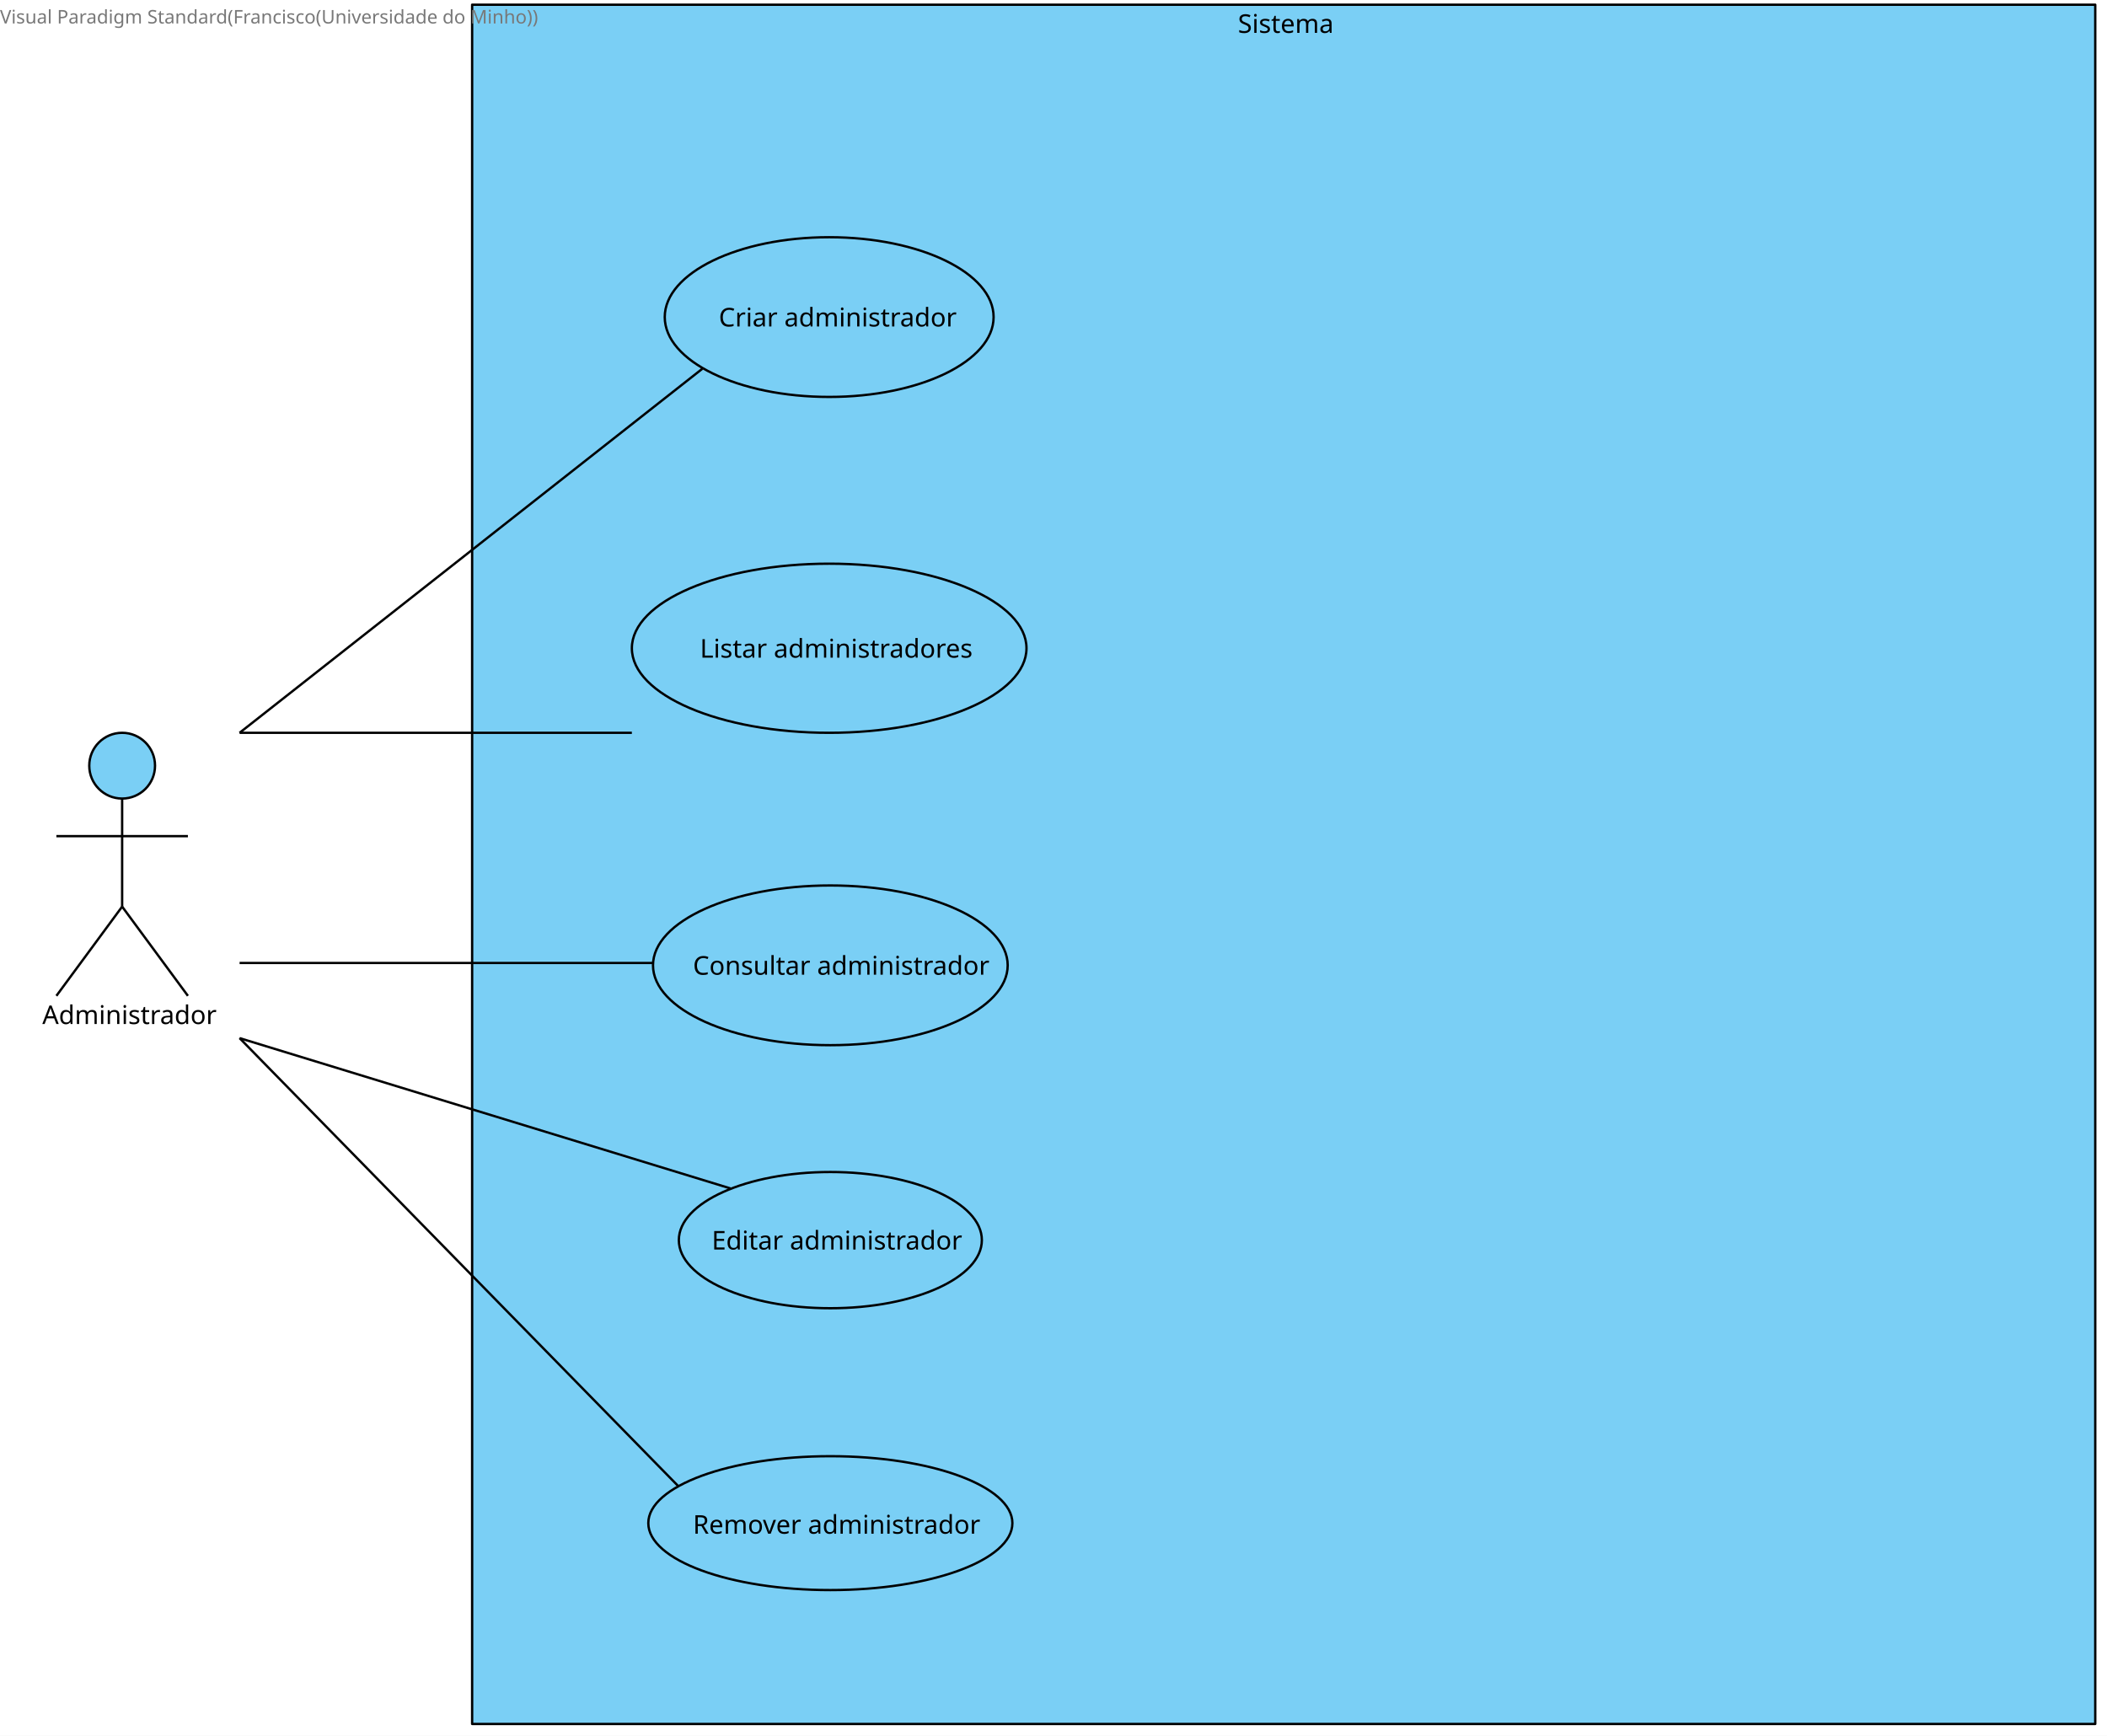
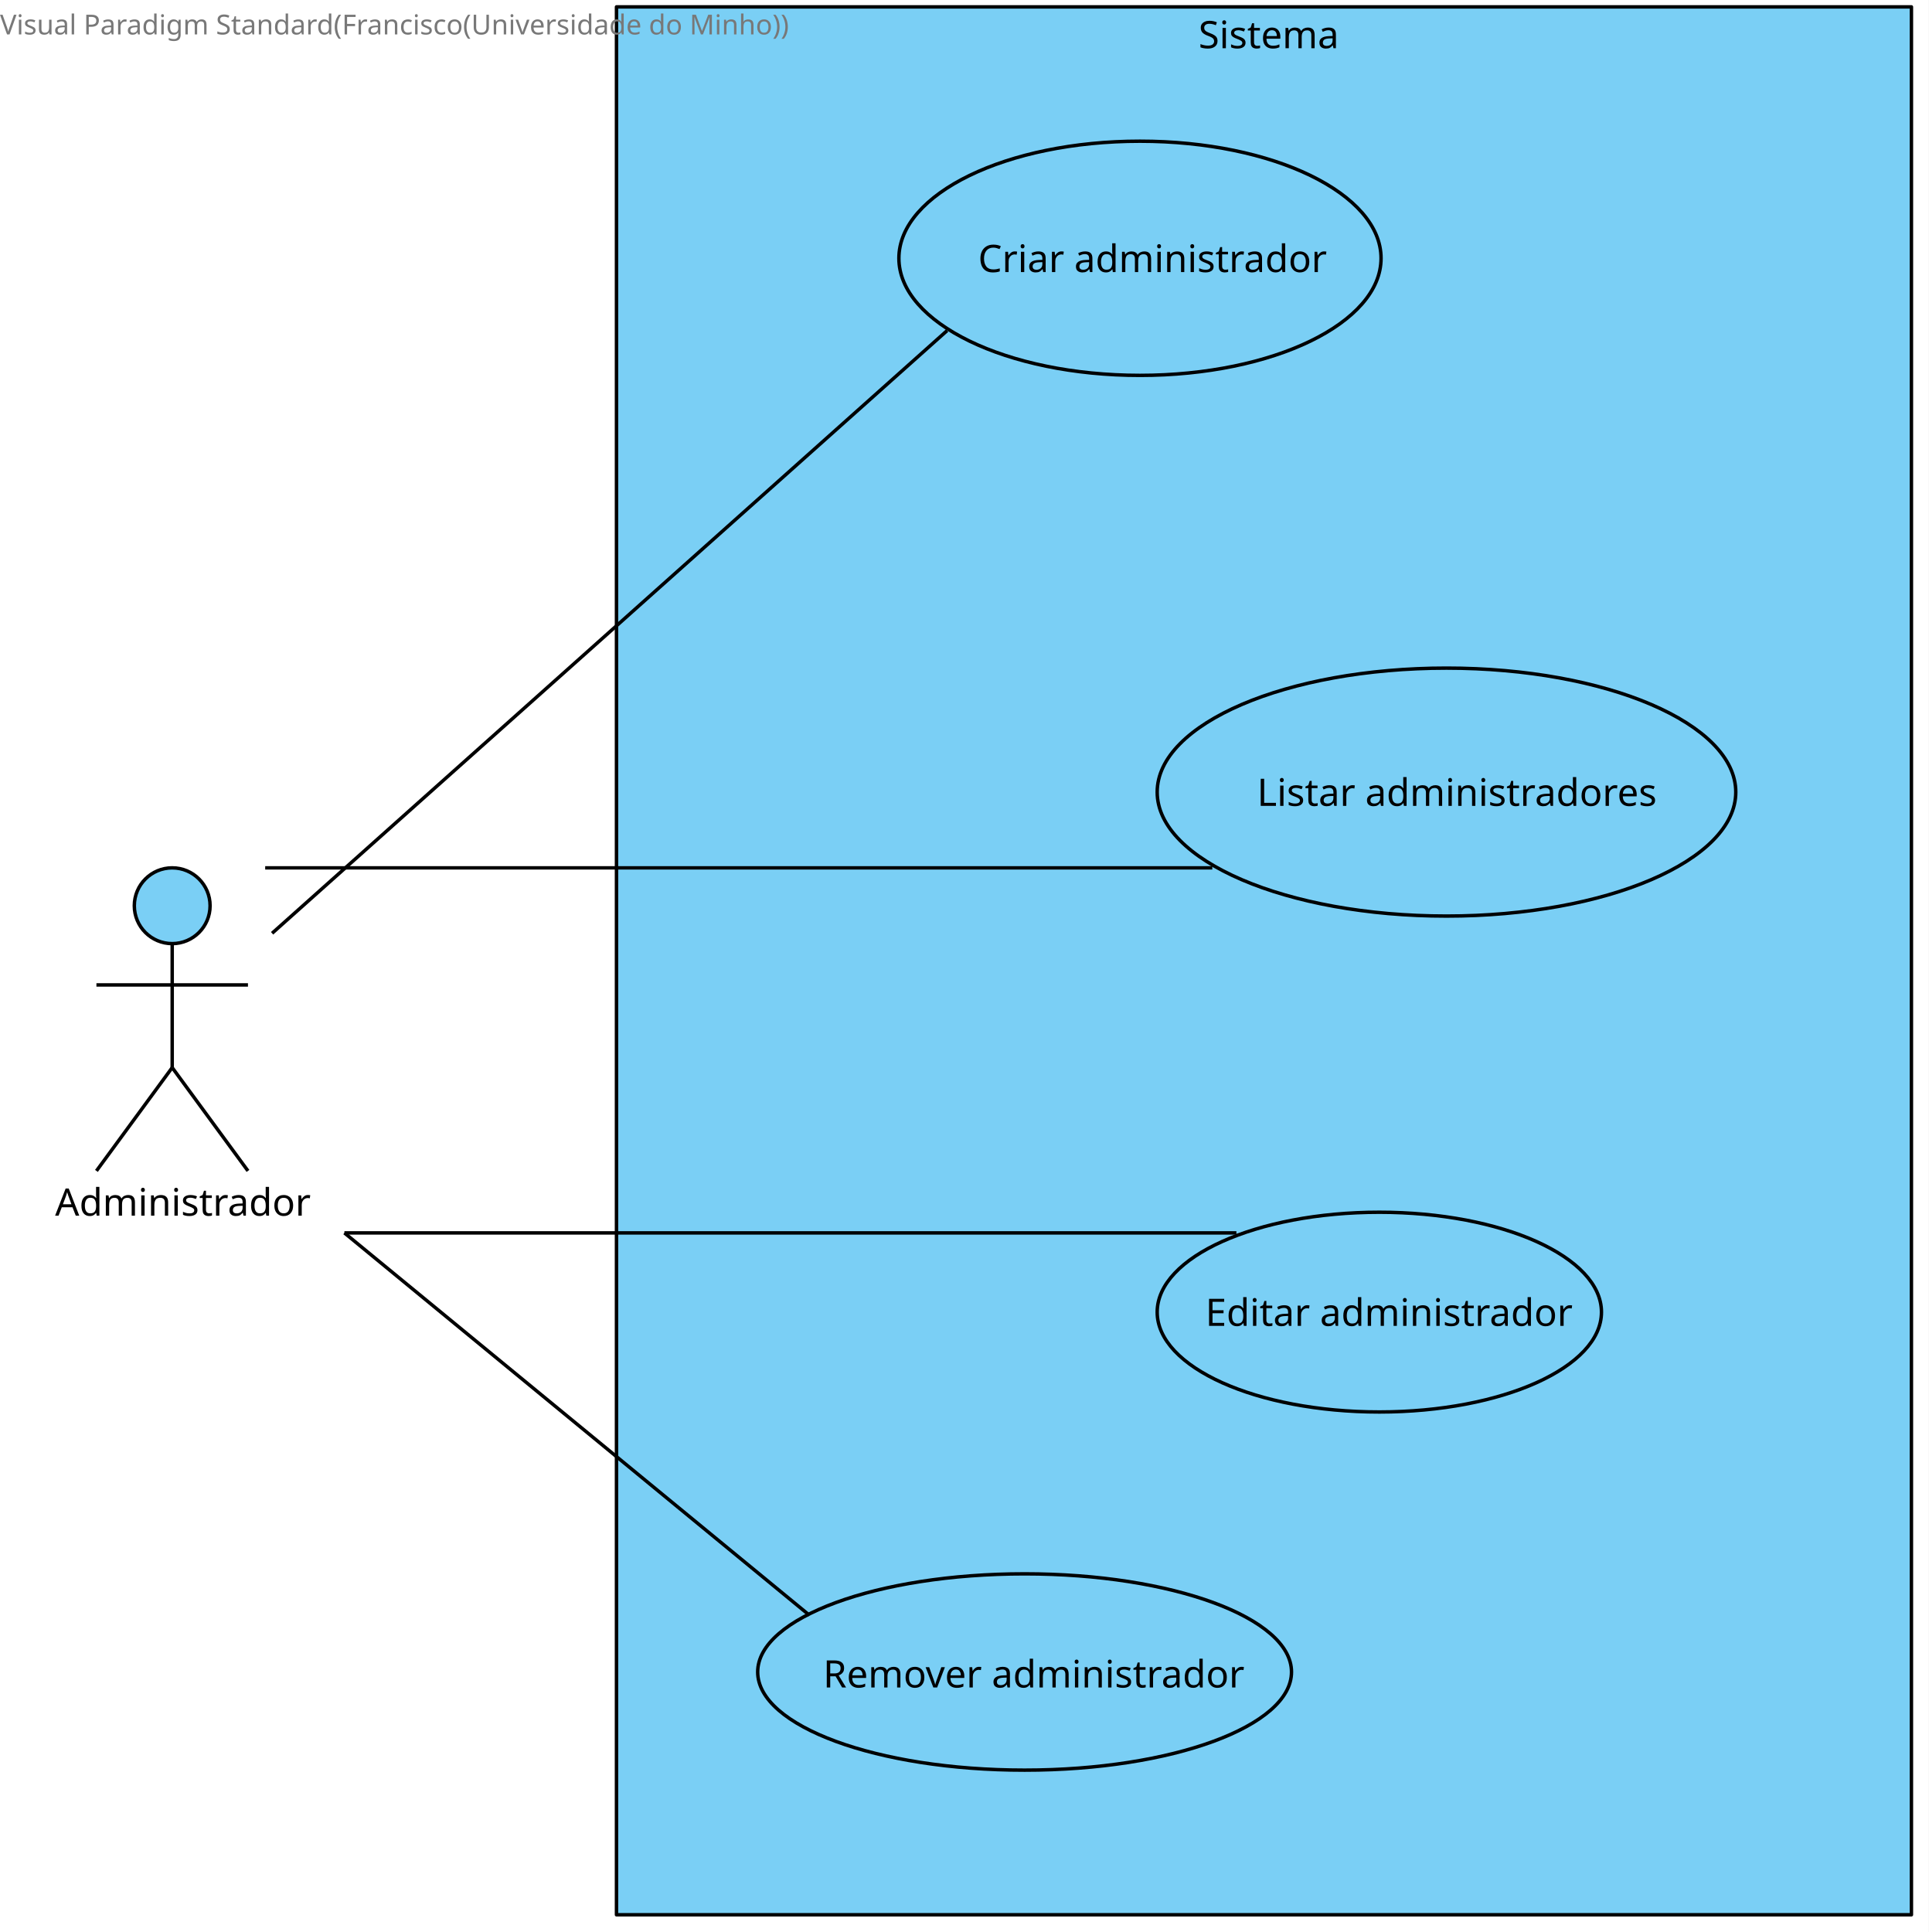
- <svg xmlns="http://www.w3.org/2000/svg" fill-opacity="0" color-rendering="auto" color-interpolation="auto" text-rendering="auto" stroke="rgb(0,0,0)" stroke-linecap="square" width="897" stroke-miterlimit="10" shape-rendering="auto" stroke-opacity="0" fill="rgb(0,0,0)" stroke-dasharray="none" font-weight="normal" stroke-width="1" height="739" font-family="'Dialog'" font-style="normal" stroke-linejoin="miter" font-size="12px" stroke-dashoffset="0" image-rendering="auto">
+ <svg xmlns="http://www.w3.org/2000/svg" fill-opacity="0" color-rendering="auto" color-interpolation="auto" text-rendering="auto" stroke="rgb(0,0,0)" stroke-linecap="square" width="560" stroke-miterlimit="10" shape-rendering="auto" stroke-opacity="0" fill="rgb(0,0,0)" stroke-dasharray="none" font-weight="normal" stroke-width="1" height="561" font-family="'Dialog'" font-style="normal" stroke-linejoin="miter" font-size="12px" stroke-dashoffset="0" image-rendering="auto">
  <defs id="genericDefs" />
  <g>
    <defs id="defs1">
      <clipPath clipPathUnits="userSpaceOnUse" id="clipPath1">
-         <path d="M-7 -7 L703 -7 L703 744 L-7 744 L-7 -7 Z" />
+         <path d="M-7 -7 L388 -7 L388 566 L-7 566 L-7 -7 Z" />
      </clipPath>
      <clipPath clipPathUnits="userSpaceOnUse" id="clipPath2">
-         <path d="M0 0 L0 733 L692 733 L692 0 Z" />
+         <path d="M0 0 L0 556 L378 556 L378 0 Z" />
      </clipPath>
      <clipPath clipPathUnits="userSpaceOnUse" id="clipPath3">
-         <path d="M-7 -7 L111 -7 L111 123 L-7 123 L-7 -7 Z" />
+         <path d="M-7 -7 L67 -7 L67 99 L-7 99 L-7 -7 Z" />
      </clipPath>
      <clipPath clipPathUnits="userSpaceOnUse" id="clipPath4">
        <path d="M-7 -7 L151 -7 L151 79 L-7 79 L-7 -7 Z" />
      </clipPath>
      <clipPath clipPathUnits="userSpaceOnUse" id="clipPath5">
        <path d="M0 0 L0 68 L140 68 L140 0 Z" />
      </clipPath>
      <clipPath clipPathUnits="userSpaceOnUse" id="clipPath6">
        <path d="M-7 -7 L179 -7 L179 83 L-7 83 L-7 -7 Z" />
      </clipPath>
      <clipPath clipPathUnits="userSpaceOnUse" id="clipPath7">
        <path d="M0 0 L0 72 L168 72 L168 0 Z" />
      </clipPath>
      <clipPath clipPathUnits="userSpaceOnUse" id="clipPath8">
-         <path d="M-7 -7 L162 -7 L162 79 L-7 79 L-7 -7 Z" />
+         <path d="M-7 -7 L140 -7 L140 69 L-7 69 L-7 -7 Z" />
      </clipPath>
      <clipPath clipPathUnits="userSpaceOnUse" id="clipPath9">
-         <path d="M0 0 L0 68 L151 68 L151 0 Z" />
+         <path d="M0 0 L0 58 L129 58 L129 0 Z" />
      </clipPath>
      <clipPath clipPathUnits="userSpaceOnUse" id="clipPath10">
-         <path d="M-7 -7 L140 -7 L140 69 L-7 69 L-7 -7 Z" />
+         <path d="M-7 -7 L166 -7 L166 68 L-7 68 L-7 -7 Z" />
      </clipPath>
      <clipPath clipPathUnits="userSpaceOnUse" id="clipPath11">
-         <path d="M0 0 L0 58 L129 58 L129 0 Z" />
+         <path d="M0 0 L0 57 L155 57 L155 0 Z" />
      </clipPath>
      <clipPath clipPathUnits="userSpaceOnUse" id="clipPath12">
-         <path d="M-7 -7 L166 -7 L166 68 L-7 68 L-7 -7 Z" />
+         <path d="M-96 -16 L192 -16 L192 32 L-96 32 L-96 -16 Z" />
      </clipPath>
      <clipPath clipPathUnits="userSpaceOnUse" id="clipPath13">
-         <path d="M0 0 L0 57 L155 57 L155 0 Z" />
+         <path d="M0 0 L310 0 L310 289 L0 289 L0 0 Z" />
      </clipPath>
      <clipPath clipPathUnits="userSpaceOnUse" id="clipPath14">
-         <path d="M-95 -16 L190 -16 L190 32 L-95 32 L-95 -16 Z" />
+         <path d="M0 0 L0 289 L310 289 L310 0 Z" />
      </clipPath>
      <clipPath clipPathUnits="userSpaceOnUse" id="clipPath15">
-         <path d="M0 0 L301 0 L301 259 L0 259 L0 0 Z" />
+         <path d="M0 0 L390 0 L390 115 L0 115 L0 0 Z" />
      </clipPath>
      <clipPath clipPathUnits="userSpaceOnUse" id="clipPath16">
-         <path d="M0 0 L0 259 L301 259 L301 0 Z" />
+         <path d="M0 0 L0 115 L390 115 L390 0 Z" />
      </clipPath>
      <clipPath clipPathUnits="userSpaceOnUse" id="clipPath17">
-         <path d="M0 0 L271 0 L271 104 L0 104 L0 0 Z" />
+         <path d="M0 0 L374 0 L374 115 L0 115 L0 0 Z" />
      </clipPath>
      <clipPath clipPathUnits="userSpaceOnUse" id="clipPath18">
-         <path d="M0 0 L0 104 L271 104 L271 0 Z" />
+         <path d="M0 0 L0 38 L53 38 L53 54 L0 54 L0 115 L374 115 L374 0 Z" />
      </clipPath>
      <clipPath clipPathUnits="userSpaceOnUse" id="clipPath19">
-         <path d="M0 0 L280 0 L280 104 L0 104 L0 0 Z" />
+         <path d="M0 0 L249 0 L249 226 L0 226 L0 0 Z" />
      </clipPath>
      <clipPath clipPathUnits="userSpaceOnUse" id="clipPath20">
-         <path d="M0 0 L0 64 L48 64 L48 80 L0 80 L0 104 L280 104 L280 0 Z" />
-       </clipPath>
-       <clipPath clipPathUnits="userSpaceOnUse" id="clipPath21">
-         <path d="M0 0 L313 0 L313 168 L0 168 L0 0 Z" />
-       </clipPath>
-       <clipPath clipPathUnits="userSpaceOnUse" id="clipPath22">
-         <path d="M0 0 L0 32 L48 32 L48 48 L0 48 L0 168 L313 168 L313 0 Z" />
-       </clipPath>
-       <clipPath clipPathUnits="userSpaceOnUse" id="clipPath23">
-         <path d="M0 0 L291 0 L291 295 L0 295 L0 0 Z" />
-       </clipPath>
-       <clipPath clipPathUnits="userSpaceOnUse" id="clipPath24">
-         <path d="M0 0 L0 32 L48 32 L48 48 L0 48 L0 295 L291 295 L291 0 Z" />
+         <path d="M0 0 L0 38 L53 38 L53 54 L0 54 L0 226 L249 226 L249 0 Z" />
      </clipPath>
    </defs>
    <g fill="white" text-rendering="geometricPrecision" fill-opacity="1" stroke-opacity="1" stroke="white">
-       <rect x="0" width="897" height="739" y="0" stroke="none" />
+       <rect x="0" width="560" height="561" y="0" stroke="none" />
    </g>
-     <g font-size="11px" transform="translate(201,2)" fill-opacity="1" fill="rgb(122,207,245)" text-rendering="geometricPrecision" image-rendering="optimizeQuality" font-family="sans-serif" stroke="rgb(122,207,245)" stroke-opacity="1">
-       <rect x="0" width="691" height="732" y="0" clip-path="url(#clipPath1)" stroke="none" />
+     <g font-size="11px" transform="translate(179,2)" fill-opacity="1" fill="rgb(122,207,245)" text-rendering="geometricPrecision" image-rendering="optimizeQuality" font-family="sans-serif" stroke="rgb(122,207,245)" stroke-opacity="1">
+       <rect x="0" width="376" height="554" y="0" clip-path="url(#clipPath1)" stroke="none" />
    </g>
-     <g stroke-linecap="butt" font-size="11px" transform="translate(201,2)" fill-opacity="1" fill="black" text-rendering="geometricPrecision" image-rendering="optimizeQuality" font-family="sans-serif" stroke-linejoin="round" stroke="black" stroke-opacity="1" stroke-miterlimit="0">
-       <rect fill="none" x="0" width="691" height="732" y="0" clip-path="url(#clipPath1)" />
+     <g stroke-linecap="butt" font-size="11px" transform="translate(179,2)" fill-opacity="1" fill="black" text-rendering="geometricPrecision" image-rendering="optimizeQuality" font-family="sans-serif" stroke-linejoin="round" stroke="black" stroke-opacity="1" stroke-miterlimit="0">
+       <rect fill="none" x="0" width="376" height="554" y="0" clip-path="url(#clipPath1)" />
    </g>
-     <g font-size="11px" transform="translate(201,2)" fill-opacity="1" fill="black" text-rendering="geometricPrecision" image-rendering="optimizeQuality" font-family="sans-serif" stroke="black" stroke-opacity="1">
-       <text x="326" xml:space="preserve" y="12" clip-path="url(#clipPath2)" stroke="none">Sistema</text>
+     <g font-size="11px" transform="translate(179,2)" fill-opacity="1" fill="black" text-rendering="geometricPrecision" image-rendering="optimizeQuality" font-family="sans-serif" stroke="black" stroke-opacity="1">
+       <text x="169" xml:space="preserve" y="12" clip-path="url(#clipPath2)" stroke="none">Sistema</text>
    </g>
-     <g font-size="11px" transform="translate(2,312)" fill-opacity="1" fill="rgb(122,207,245)" text-rendering="geometricPrecision" image-rendering="optimizeQuality" font-family="sans-serif" stroke="rgb(122,207,245)" stroke-opacity="1">
-       <circle r="14" clip-path="url(#clipPath3)" cx="50" cy="14" stroke="none" />
+     <g font-size="11px" transform="translate(22,252)" fill-opacity="1" fill="rgb(122,207,245)" text-rendering="geometricPrecision" image-rendering="optimizeQuality" font-family="sans-serif" stroke="rgb(122,207,245)" stroke-opacity="1">
+       <circle r="11" clip-path="url(#clipPath3)" cx="28" cy="11" stroke="none" />
    </g>
-     <g stroke-linecap="butt" font-size="11px" transform="translate(2,312)" fill-opacity="1" fill="black" text-rendering="geometricPrecision" image-rendering="optimizeQuality" font-family="sans-serif" stroke-linejoin="round" stroke="black" stroke-opacity="1" stroke-miterlimit="0">
-       <circle fill="none" r="14" clip-path="url(#clipPath3)" cx="50" cy="14" />
-       <line y2="74" fill="none" x1="50" clip-path="url(#clipPath3)" x2="50" y1="28" />
-       <line y2="44" fill="none" x1="22" clip-path="url(#clipPath3)" x2="78" y1="44" />
-       <line y2="112" fill="none" x1="50" clip-path="url(#clipPath3)" x2="22" y1="74" />
-       <line y2="112" fill="none" x1="50" clip-path="url(#clipPath3)" x2="78" y1="74" />
+     <g stroke-linecap="butt" font-size="11px" transform="translate(22,252)" fill-opacity="1" fill="black" text-rendering="geometricPrecision" image-rendering="optimizeQuality" font-family="sans-serif" stroke-linejoin="round" stroke="black" stroke-opacity="1" stroke-miterlimit="0">
+       <circle fill="none" r="11" clip-path="url(#clipPath3)" cx="28" cy="11" />
+       <line y2="58" fill="none" x1="28" clip-path="url(#clipPath3)" x2="28" y1="22" />
+       <line y2="34" fill="none" x1="6" clip-path="url(#clipPath3)" x2="50" y1="34" />
+       <line y2="88" fill="none" x1="28" clip-path="url(#clipPath3)" x2="6" y1="58" />
+       <line y2="88" fill="none" x1="28" clip-path="url(#clipPath3)" x2="50" y1="58" />
    </g>
-     <g font-size="11px" transform="translate(283,101)" fill-opacity="1" fill="rgb(122,207,245)" text-rendering="geometricPrecision" image-rendering="optimizeQuality" font-family="sans-serif" stroke="rgb(122,207,245)" stroke-opacity="1">
+     <g font-size="11px" transform="translate(261,41)" fill-opacity="1" fill="rgb(122,207,245)" text-rendering="geometricPrecision" image-rendering="optimizeQuality" font-family="sans-serif" stroke="rgb(122,207,245)" stroke-opacity="1">
      <ellipse rx="70" ry="34" clip-path="url(#clipPath4)" cx="70" cy="34" stroke="none" />
    </g>
-     <g stroke-linecap="butt" font-size="11px" transform="translate(283,101)" fill-opacity="1" fill="black" text-rendering="geometricPrecision" image-rendering="optimizeQuality" font-family="sans-serif" stroke-linejoin="round" stroke="black" stroke-opacity="1" stroke-miterlimit="0">
+     <g stroke-linecap="butt" font-size="11px" transform="translate(261,41)" fill-opacity="1" fill="black" text-rendering="geometricPrecision" image-rendering="optimizeQuality" font-family="sans-serif" stroke-linejoin="round" stroke="black" stroke-opacity="1" stroke-miterlimit="0">
      <ellipse rx="70" fill="none" ry="34" clip-path="url(#clipPath4)" cx="70" cy="34" />
    </g>
-     <g font-size="11px" transform="translate(283,101)" fill-opacity="1" fill="black" text-rendering="geometricPrecision" image-rendering="optimizeQuality" font-family="sans-serif" stroke="black" stroke-opacity="1">
+     <g font-size="11px" transform="translate(261,41)" fill-opacity="1" fill="black" text-rendering="geometricPrecision" image-rendering="optimizeQuality" font-family="sans-serif" stroke="black" stroke-opacity="1">
      <text x="23" xml:space="preserve" y="38" clip-path="url(#clipPath5)" stroke="none">Criar administrador</text>
    </g>
-     <g font-size="11px" transform="translate(269,240)" fill-opacity="1" fill="rgb(122,207,245)" text-rendering="geometricPrecision" image-rendering="optimizeQuality" font-family="sans-serif" stroke="rgb(122,207,245)" stroke-opacity="1">
+     <g font-size="11px" transform="translate(336,194)" fill-opacity="1" fill="rgb(122,207,245)" text-rendering="geometricPrecision" image-rendering="optimizeQuality" font-family="sans-serif" stroke="rgb(122,207,245)" stroke-opacity="1">
      <ellipse rx="84" ry="36" clip-path="url(#clipPath6)" cx="84" cy="36" stroke="none" />
    </g>
-     <g stroke-linecap="butt" font-size="11px" transform="translate(269,240)" fill-opacity="1" fill="black" text-rendering="geometricPrecision" image-rendering="optimizeQuality" font-family="sans-serif" stroke-linejoin="round" stroke="black" stroke-opacity="1" stroke-miterlimit="0">
+     <g stroke-linecap="butt" font-size="11px" transform="translate(336,194)" fill-opacity="1" fill="black" text-rendering="geometricPrecision" image-rendering="optimizeQuality" font-family="sans-serif" stroke-linejoin="round" stroke="black" stroke-opacity="1" stroke-miterlimit="0">
      <ellipse rx="84" fill="none" ry="36" clip-path="url(#clipPath6)" cx="84" cy="36" />
    </g>
-     <g font-size="11px" transform="translate(269,240)" fill-opacity="1" fill="black" text-rendering="geometricPrecision" image-rendering="optimizeQuality" font-family="sans-serif" stroke="black" stroke-opacity="1">
+     <g font-size="11px" transform="translate(336,194)" fill-opacity="1" fill="black" text-rendering="geometricPrecision" image-rendering="optimizeQuality" font-family="sans-serif" stroke="black" stroke-opacity="1">
      <text x="29" xml:space="preserve" y="40" clip-path="url(#clipPath7)" stroke="none">Listar administradores</text>
    </g>
-     <g font-size="11px" transform="translate(278,377)" fill-opacity="1" fill="rgb(122,207,245)" text-rendering="geometricPrecision" image-rendering="optimizeQuality" font-family="sans-serif" stroke="rgb(122,207,245)" stroke-opacity="1">
-       <ellipse rx="75.5" ry="34" clip-path="url(#clipPath8)" cx="75.5" cy="34" stroke="none" />
+     <g font-size="11px" transform="translate(336,352)" fill-opacity="1" fill="rgb(122,207,245)" text-rendering="geometricPrecision" image-rendering="optimizeQuality" font-family="sans-serif" stroke="rgb(122,207,245)" stroke-opacity="1">
+       <ellipse rx="64.5" ry="29" clip-path="url(#clipPath8)" cx="64.5" cy="29" stroke="none" />
    </g>
-     <g stroke-linecap="butt" font-size="11px" transform="translate(278,377)" fill-opacity="1" fill="black" text-rendering="geometricPrecision" image-rendering="optimizeQuality" font-family="sans-serif" stroke-linejoin="round" stroke="black" stroke-opacity="1" stroke-miterlimit="0">
-       <ellipse rx="75.5" fill="none" ry="34" clip-path="url(#clipPath8)" cx="75.5" cy="34" />
+     <g stroke-linecap="butt" font-size="11px" transform="translate(336,352)" fill-opacity="1" fill="black" text-rendering="geometricPrecision" image-rendering="optimizeQuality" font-family="sans-serif" stroke-linejoin="round" stroke="black" stroke-opacity="1" stroke-miterlimit="0">
+       <ellipse rx="64.5" fill="none" ry="29" clip-path="url(#clipPath8)" cx="64.5" cy="29" />
    </g>
-     <g font-size="11px" transform="translate(278,377)" fill-opacity="1" fill="black" text-rendering="geometricPrecision" image-rendering="optimizeQuality" font-family="sans-serif" stroke="black" stroke-opacity="1">
-       <text x="17" xml:space="preserve" y="38" clip-path="url(#clipPath9)" stroke="none">Consultar administrador</text>
+     <g font-size="11px" transform="translate(336,352)" fill-opacity="1" fill="black" text-rendering="geometricPrecision" image-rendering="optimizeQuality" font-family="sans-serif" stroke="black" stroke-opacity="1">
+       <text x="14" xml:space="preserve" y="33" clip-path="url(#clipPath9)" stroke="none">Editar administrador</text>
    </g>
-     <g font-size="11px" transform="translate(289,499)" fill-opacity="1" fill="rgb(122,207,245)" text-rendering="geometricPrecision" image-rendering="optimizeQuality" font-family="sans-serif" stroke="rgb(122,207,245)" stroke-opacity="1">
-       <ellipse rx="64.5" ry="29" clip-path="url(#clipPath10)" cx="64.5" cy="29" stroke="none" />
+     <g font-size="11px" transform="translate(220,457)" fill-opacity="1" fill="rgb(122,207,245)" text-rendering="geometricPrecision" image-rendering="optimizeQuality" font-family="sans-serif" stroke="rgb(122,207,245)" stroke-opacity="1">
+       <ellipse rx="77.5" ry="28.5" clip-path="url(#clipPath10)" cx="77.5" cy="28.5" stroke="none" />
    </g>
-     <g stroke-linecap="butt" font-size="11px" transform="translate(289,499)" fill-opacity="1" fill="black" text-rendering="geometricPrecision" image-rendering="optimizeQuality" font-family="sans-serif" stroke-linejoin="round" stroke="black" stroke-opacity="1" stroke-miterlimit="0">
-       <ellipse rx="64.5" fill="none" ry="29" clip-path="url(#clipPath10)" cx="64.5" cy="29" />
+     <g stroke-linecap="butt" font-size="11px" transform="translate(220,457)" fill-opacity="1" fill="black" text-rendering="geometricPrecision" image-rendering="optimizeQuality" font-family="sans-serif" stroke-linejoin="round" stroke="black" stroke-opacity="1" stroke-miterlimit="0">
+       <ellipse rx="77.5" fill="none" ry="28.5" clip-path="url(#clipPath10)" cx="77.5" cy="28.5" />
    </g>
-     <g font-size="11px" transform="translate(289,499)" fill-opacity="1" fill="black" text-rendering="geometricPrecision" image-rendering="optimizeQuality" font-family="sans-serif" stroke="black" stroke-opacity="1">
-       <text x="14" xml:space="preserve" y="33" clip-path="url(#clipPath11)" stroke="none">Editar administrador</text>
+     <g font-size="11px" transform="translate(220,457)" fill-opacity="1" fill="black" text-rendering="geometricPrecision" image-rendering="optimizeQuality" font-family="sans-serif" stroke="black" stroke-opacity="1">
+       <text x="19" xml:space="preserve" y="33" clip-path="url(#clipPath11)" stroke="none">Remover administrador</text>
    </g>
-     <g font-size="11px" transform="translate(276,620)" fill-opacity="1" fill="rgb(122,207,245)" text-rendering="geometricPrecision" image-rendering="optimizeQuality" font-family="sans-serif" stroke="rgb(122,207,245)" stroke-opacity="1">
-       <ellipse rx="77.5" ry="28.5" clip-path="url(#clipPath12)" cx="77.5" cy="28.5" stroke="none" />
+     <g font-size="11px" transform="translate(2,341)" fill-opacity="1" fill="black" text-rendering="geometricPrecision" image-rendering="optimizeQuality" font-family="sans-serif" stroke="black" stroke-opacity="1">
+       <text x="14" xml:space="preserve" y="12" clip-path="url(#clipPath12)" stroke="none">Administrador</text>
    </g>
-     <g stroke-linecap="butt" font-size="11px" transform="translate(276,620)" fill-opacity="1" fill="black" text-rendering="geometricPrecision" image-rendering="optimizeQuality" font-family="sans-serif" stroke-linejoin="round" stroke="black" stroke-opacity="1" stroke-miterlimit="0">
-       <ellipse rx="77.5" fill="none" ry="28.5" clip-path="url(#clipPath12)" cx="77.5" cy="28.5" />
+     <g stroke-linecap="butt" font-size="11px" transform="translate(24,41)" fill-opacity="1" fill="black" text-rendering="geometricPrecision" image-rendering="optimizeQuality" font-family="sans-serif" stroke-linejoin="round" stroke="black" stroke-opacity="1">
+       <line y2="55" fill="none" x1="55" clip-path="url(#clipPath14)" x2="251" y1="230" />
    </g>
-     <g font-size="11px" transform="translate(276,620)" fill-opacity="1" fill="black" text-rendering="geometricPrecision" image-rendering="optimizeQuality" font-family="sans-serif" stroke="black" stroke-opacity="1">
-       <text x="19" xml:space="preserve" y="33" clip-path="url(#clipPath13)" stroke="none">Remover administrador</text>
+     <g stroke-linecap="butt" font-size="11px" transform="translate(21,196)" fill-opacity="1" fill="black" text-rendering="geometricPrecision" image-rendering="optimizeQuality" font-family="sans-serif" stroke-linejoin="round" stroke="black" stroke-opacity="1">
+       <line y2="56" fill="none" x1="56" clip-path="url(#clipPath16)" x2="331" y1="56" />
    </g>
-     <g font-size="11px" transform="translate(5,424)" fill-opacity="1" fill="black" text-rendering="geometricPrecision" image-rendering="optimizeQuality" font-family="sans-serif" stroke="black" stroke-opacity="1">
-       <text x="13" xml:space="preserve" y="12" clip-path="url(#clipPath14)" stroke="none">Administrador</text>
+     <g stroke-linecap="butt" font-size="11px" transform="translate(45,303)" fill-opacity="1" fill="black" text-rendering="geometricPrecision" image-rendering="optimizeQuality" font-family="sans-serif" stroke-linejoin="round" stroke="black" stroke-opacity="1">
+       <line y2="55" fill="none" x1="55" clip-path="url(#clipPath18)" x2="314" y1="55" />
    </g>
-     <g stroke-linecap="butt" font-size="11px" transform="translate(52,107)" fill-opacity="1" fill="black" text-rendering="geometricPrecision" image-rendering="optimizeQuality" font-family="sans-serif" stroke-linejoin="round" stroke="black" stroke-opacity="1">
-       <line y2="50" fill="none" x1="50" clip-path="url(#clipPath16)" x2="247" y1="205" />
-     </g>
-     <g stroke-linecap="butt" font-size="11px" transform="translate(52,262)" fill-opacity="1" fill="black" text-rendering="geometricPrecision" image-rendering="optimizeQuality" font-family="sans-serif" stroke-linejoin="round" stroke="black" stroke-opacity="1">
-       <line y2="50" fill="none" x1="50" clip-path="url(#clipPath18)" x2="217" y1="50" />
-     </g>
-     <g stroke-linecap="butt" font-size="11px" transform="translate(52,360)" fill-opacity="1" fill="black" text-rendering="geometricPrecision" image-rendering="optimizeQuality" font-family="sans-serif" stroke-linejoin="round" stroke="black" stroke-opacity="1">
-       <line y2="50" fill="none" x1="50" clip-path="url(#clipPath20)" x2="226" y1="50" />
-     </g>
-     <g stroke-linecap="butt" font-size="11px" transform="translate(52,392)" fill-opacity="1" fill="black" text-rendering="geometricPrecision" image-rendering="optimizeQuality" font-family="sans-serif" stroke-linejoin="round" stroke="black" stroke-opacity="1">
-       <line y2="114" fill="none" x1="50" clip-path="url(#clipPath22)" x2="259" y1="50" />
-     </g>
-     <g stroke-linecap="butt" font-size="11px" transform="translate(52,392)" fill-opacity="1" fill="black" text-rendering="geometricPrecision" image-rendering="optimizeQuality" font-family="sans-serif" stroke-linejoin="round" stroke="black" stroke-opacity="1">
-       <line y2="241" fill="none" x1="50" clip-path="url(#clipPath24)" x2="237" y1="50" />
+     <g stroke-linecap="butt" font-size="11px" transform="translate(45,303)" fill-opacity="1" fill="black" text-rendering="geometricPrecision" image-rendering="optimizeQuality" font-family="sans-serif" stroke-linejoin="round" stroke="black" stroke-opacity="1">
+       <line y2="166" fill="none" x1="55" clip-path="url(#clipPath20)" x2="190" y1="55" />
    </g>
    <g font-size="8px" fill-opacity="1" fill="rgb(120,120,120)" text-rendering="geometricPrecision" image-rendering="optimizeQuality" stroke="rgb(120,120,120)" stroke-opacity="1">
      <text x="0" xml:space="preserve" y="10" stroke="none">Visual Paradigm Standard(Francisco(Universidade do Minho))</text>
    </g>
  </g>
</svg>
